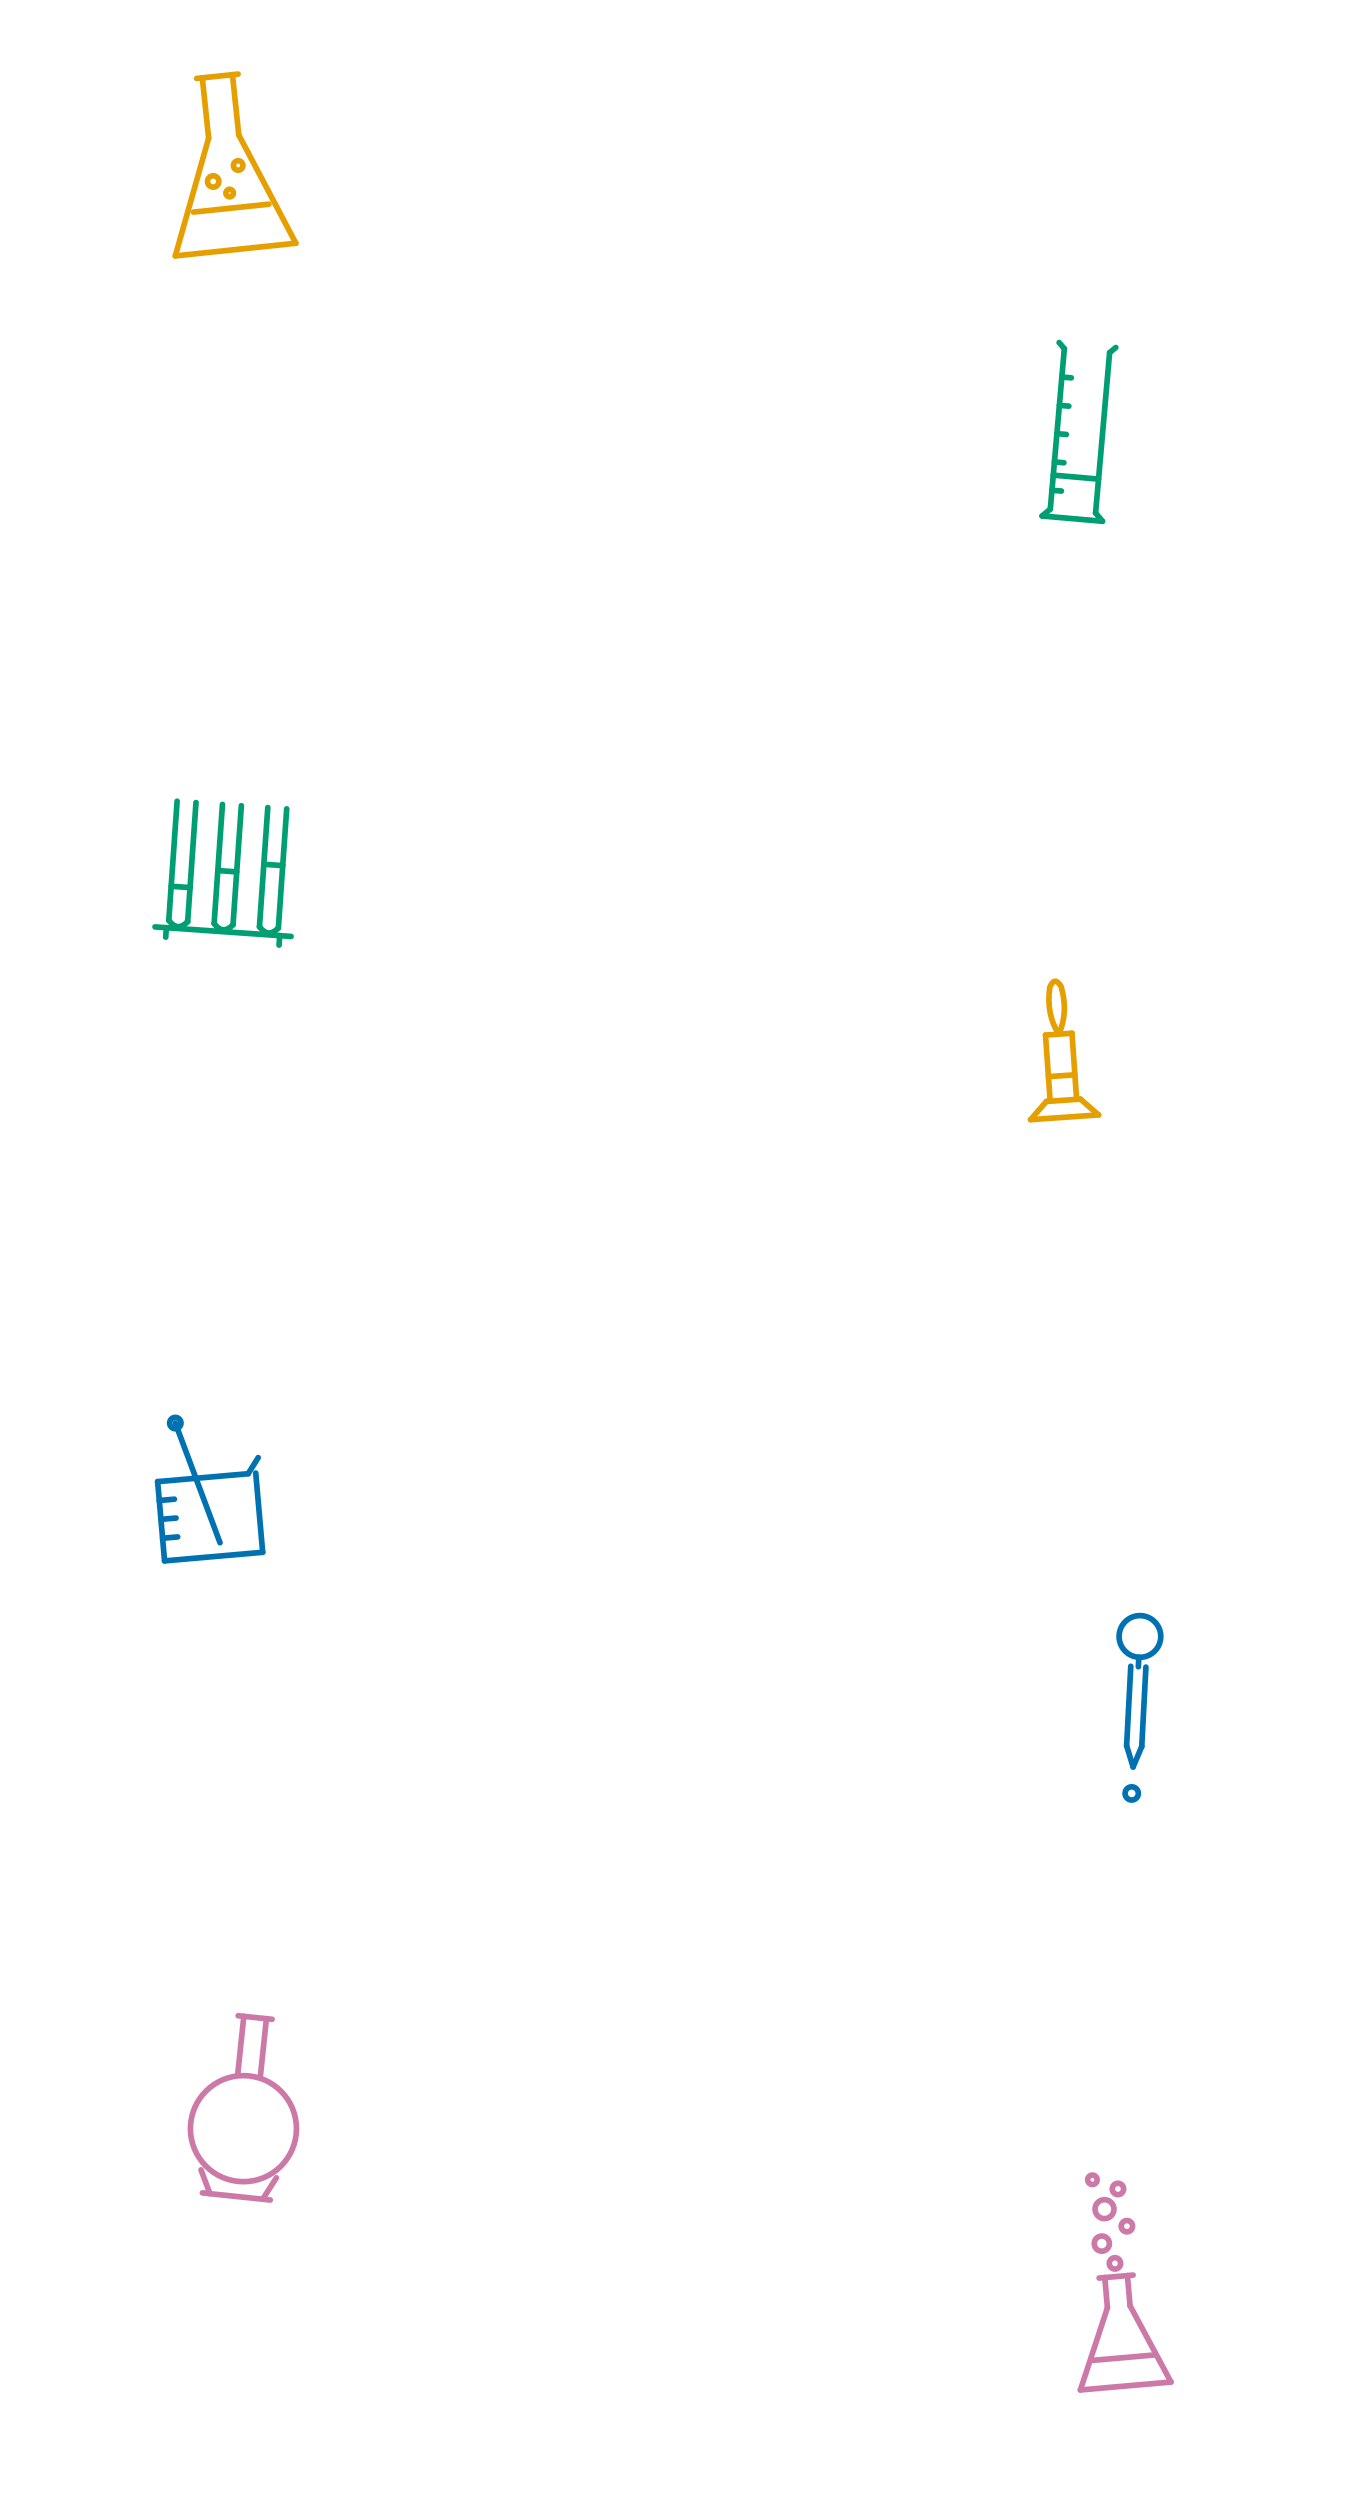
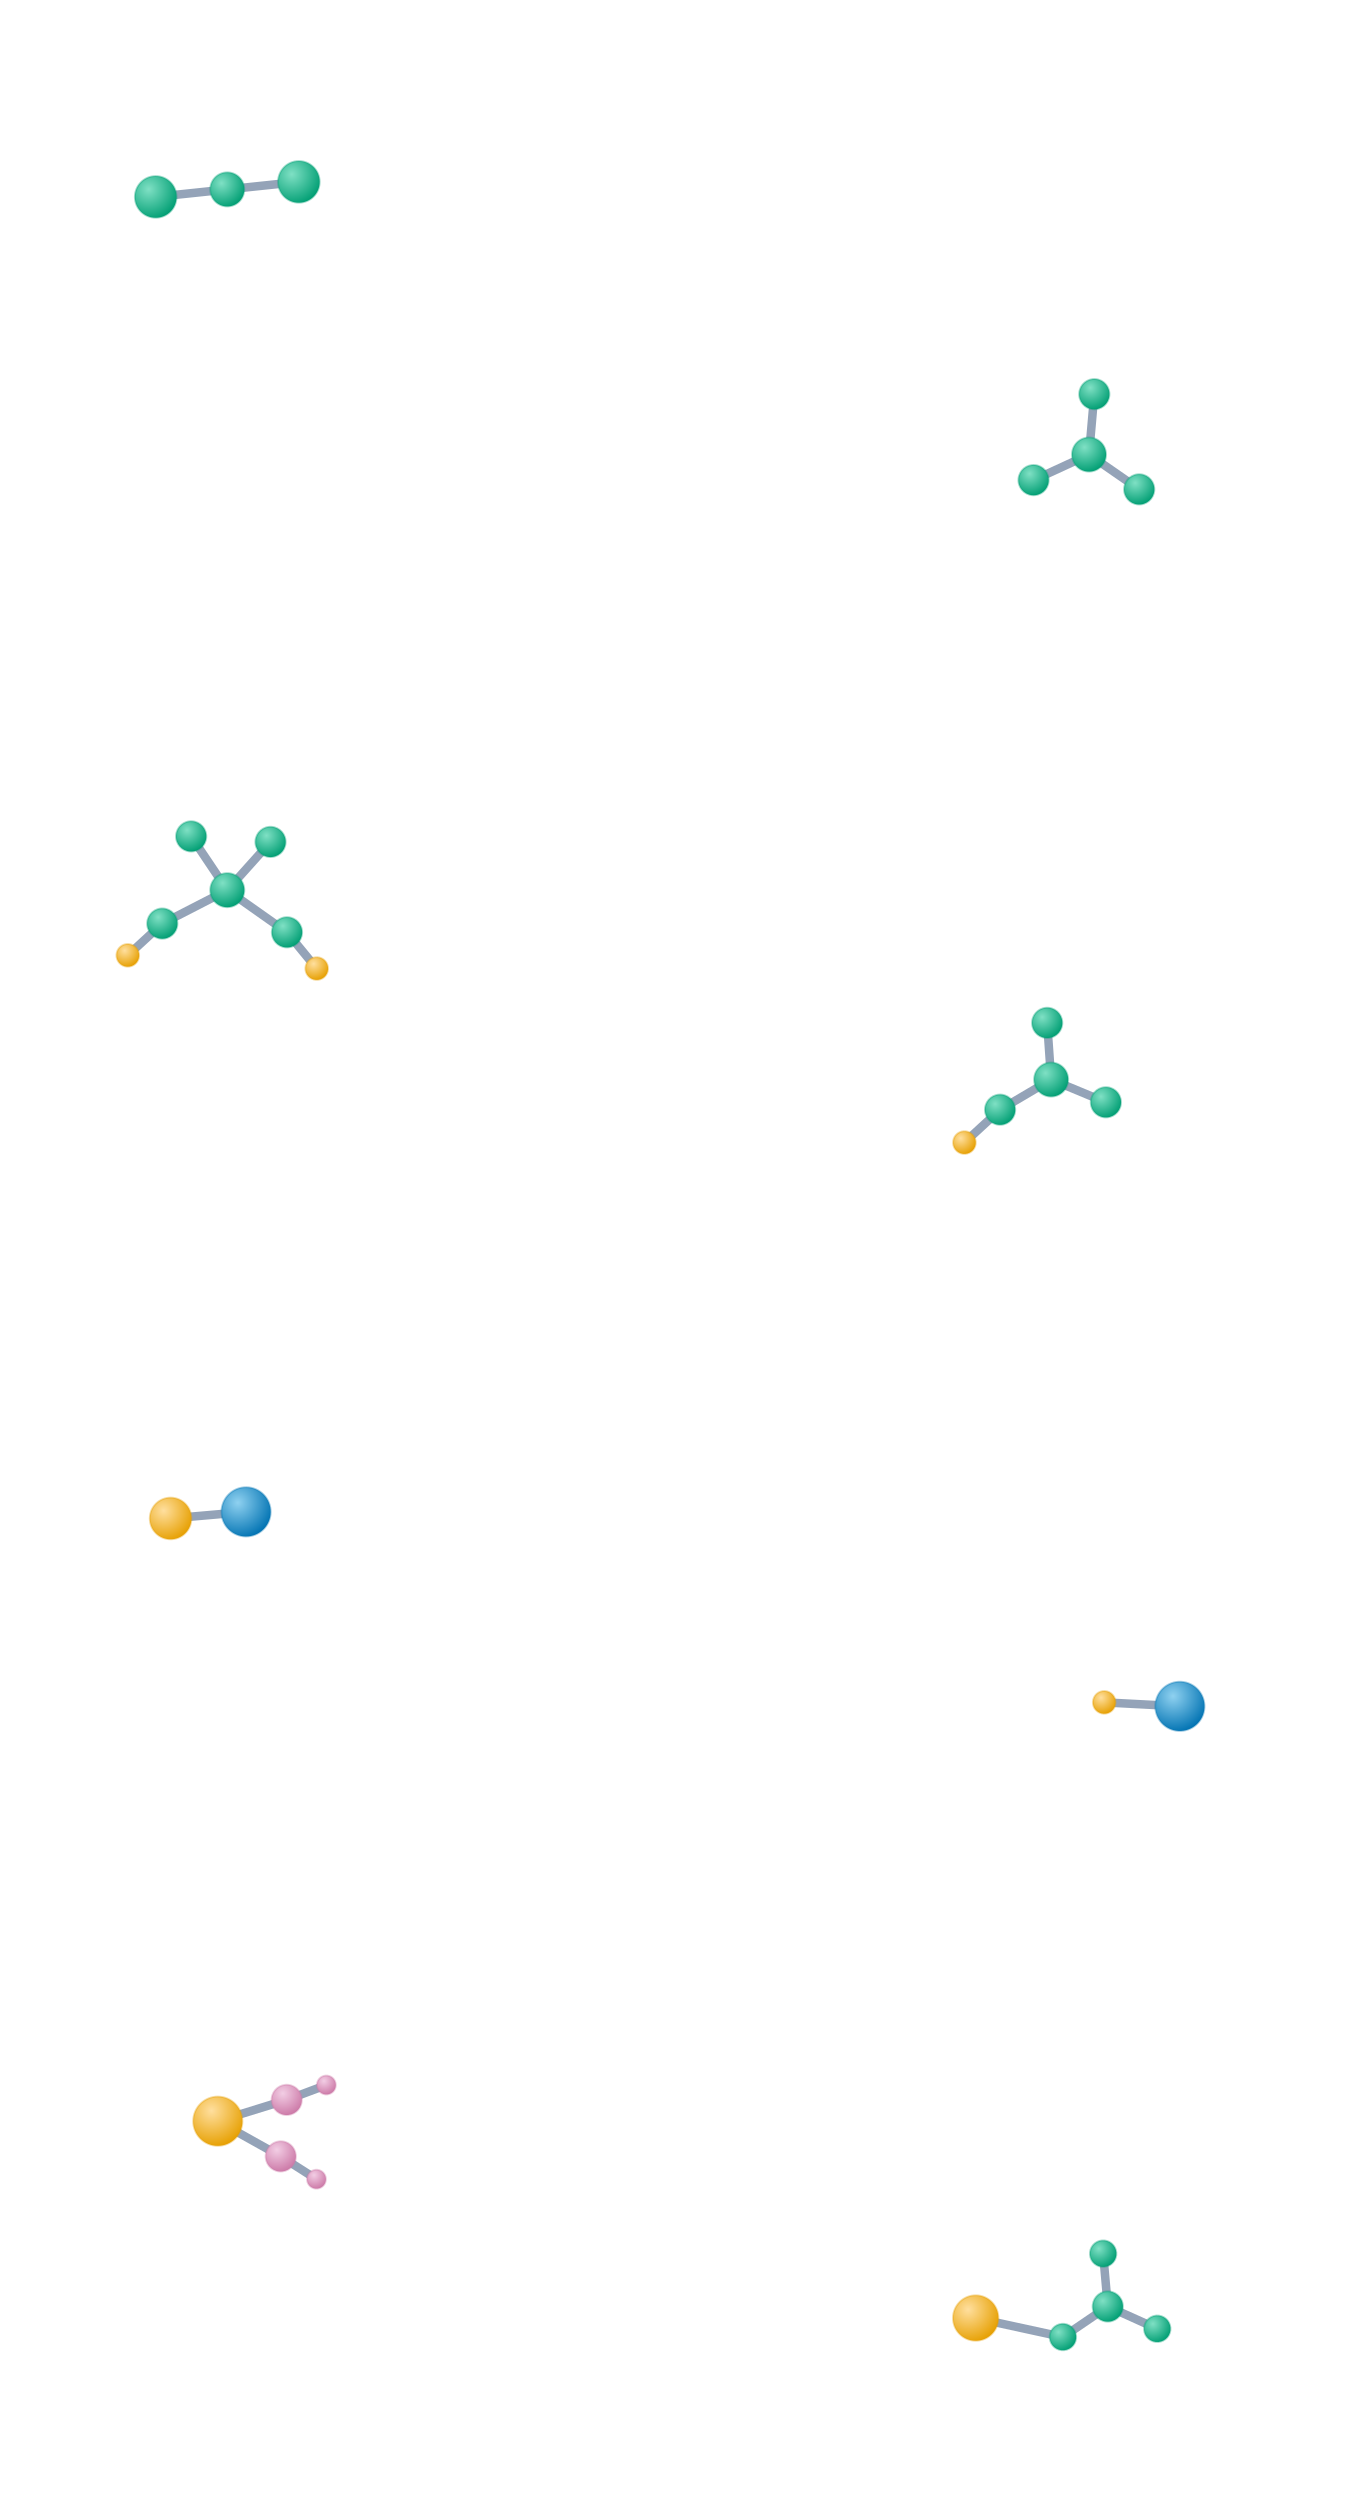
<svg xmlns="http://www.w3.org/2000/svg" width="720" height="1320" viewBox="0 0 720 1320">
-   <g fill="none" stroke-width="3" stroke-linecap="round" stroke-linejoin="round">
-     <g class="lab" transform="translate(120 90) rotate(-6)" stroke="#E69F00">
-       <line x1="-11" y1="-50" x2="11" y2="-50" />
-       <line x1="-8" y1="-50" x2="-8" y2="-18" />
-       <line x1="8" y1="-50" x2="8" y2="-18" />
-       <line x1="-8" y1="-18" x2="-32" y2="42" />
-       <line x1="8" y1="-18" x2="32" y2="42" />
-       <line x1="-32" y1="42" x2="32" y2="42" />
-       <line x1="-20" y1="20" x2="20" y2="20" />
-       <circle cx="-8" cy="5" r="3" />
-       <circle cx="6" cy="-2" r="2.5" />
-       <circle cx="0" cy="12" r="2" />
+   <defs>
+     <radialGradient id="g-cat" cx="35%" cy="30%" r="75%">
+       <stop offset="0%" stop-color="#ffdf9e" />
+       <stop offset="100%" stop-color="#E69F00" />
+     </radialGradient>
+     <radialGradient id="g-an" cx="35%" cy="30%" r="75%">
+       <stop offset="0%" stop-color="#8fd1f0" />
+       <stop offset="100%" stop-color="#0072B2" />
+     </radialGradient>
+     <radialGradient id="g-oh" cx="35%" cy="30%" r="75%">
+       <stop offset="0%" stop-color="#f2cde4" />
+       <stop offset="100%" stop-color="#CC79A7" />
+     </radialGradient>
+     <radialGradient id="g-ox" cx="35%" cy="30%" r="75%">
+       <stop offset="0%" stop-color="#7fe0c4" />
+       <stop offset="100%" stop-color="#009E73" />
+     </radialGradient>
+   </defs>
+   <g fill="none" stroke-linecap="round" stroke-linejoin="round">
+     <g class="mol" transform="translate(120 100) rotate(-6)">
+       <line x1="-38" y1="0" x2="0" y2="0" stroke="#94a3b8" stroke-width="4.5" stroke-linecap="round" />
+       <line x1="0" y1="0" x2="38" y2="0" stroke="#94a3b8" stroke-width="4.5" stroke-linecap="round" />
+       <circle cx="-38" cy="0" r="11" fill="url(#g-ox)" stroke="#009E73" stroke-width="1" stroke-opacity="0.35" />
+       <circle cx="0" cy="0" r="9" fill="url(#g-ox)" stroke="#009E73" stroke-width="1" stroke-opacity="0.35" />
+       <circle cx="38" cy="0" r="11" fill="url(#g-ox)" stroke="#009E73" stroke-width="1" stroke-opacity="0.35" />
    </g>
-     <g class="lab" transform="translate(120 460) rotate(4)" stroke="#009E73">
-       <line x1="-29" y1="-35" x2="-29" y2="28" />
-       <line x1="-19" y1="-35" x2="-19" y2="28" />
-       <path d="M -29 28 Q -24 34 -19 28" />
-       <line x1="-29" y1="10" x2="-19" y2="10" />
-       <line x1="-5" y1="-35" x2="-5" y2="28" />
-       <line x1="5" y1="-35" x2="5" y2="28" />
-       <path d="M -5 28 Q 0 34 5 28" />
-       <line x1="-5" y1="0" x2="5" y2="0" />
-       <line x1="19" y1="-35" x2="19" y2="28" />
-       <line x1="29" y1="-35" x2="29" y2="28" />
-       <path d="M 19 28 Q 24 34 29 28" />
-       <line x1="19" y1="-5" x2="29" y2="-5" />
-       <line x1="-36" y1="32" x2="36" y2="32" />
-       <line x1="-30" y1="32" x2="-30" y2="37" />
-       <line x1="30" y1="32" x2="30" y2="37" />
+     <g class="mol" transform="translate(120 470) rotate(4)">
+       <line x1="0" y1="0" x2="-21" y2="-27" stroke="#94a3b8" stroke-width="4.5" stroke-linecap="round" />
+       <line x1="0" y1="0" x2="21" y2="-27" stroke="#94a3b8" stroke-width="4.5" stroke-linecap="round" />
+       <line x1="0" y1="0" x2="-33" y2="20" stroke="#94a3b8" stroke-width="4.5" stroke-linecap="round" />
+       <line x1="0" y1="0" x2="33" y2="20" stroke="#94a3b8" stroke-width="4.5" stroke-linecap="round" />
+       <line x1="-33" y1="20" x2="-50" y2="38" stroke="#94a3b8" stroke-width="4.5" stroke-linecap="round" />
+       <line x1="33" y1="20" x2="50" y2="38" stroke="#94a3b8" stroke-width="4.5" stroke-linecap="round" />
+       <circle cx="0" cy="0" r="9" fill="url(#g-ox)" stroke="#009E73" stroke-width="1" stroke-opacity="0.35" />
+       <circle cx="-21" cy="-27" r="8" fill="url(#g-ox)" stroke="#009E73" stroke-width="1" stroke-opacity="0.35" />
+       <circle cx="21" cy="-27" r="8" fill="url(#g-ox)" stroke="#009E73" stroke-width="1" stroke-opacity="0.35" />
+       <circle cx="-33" cy="20" r="8" fill="url(#g-ox)" stroke="#009E73" stroke-width="1" stroke-opacity="0.35" />
+       <circle cx="33" cy="20" r="8" fill="url(#g-ox)" stroke="#009E73" stroke-width="1" stroke-opacity="0.35" />
+       <circle cx="-50" cy="38" r="6" fill="url(#g-cat)" stroke="#E69F00" stroke-width="1" stroke-opacity="0.35" />
+       <circle cx="50" cy="38" r="6" fill="url(#g-cat)" stroke="#E69F00" stroke-width="1" stroke-opacity="0.35" />
    </g>
-     <g class="lab" transform="translate(110 790) rotate(-5)" stroke="#0072B2">
-       <line x1="-26" y1="-10" x2="22" y2="-10" />
-       <line x1="22" y1="-10" x2="28" y2="-18" />
-       <line x1="-26" y1="-10" x2="-26" y2="32" />
-       <line x1="-26" y1="32" x2="26" y2="32" />
-       <line x1="26" y1="32" x2="26" y2="-10" />
-       <line x1="-26" y1="0" x2="-18" y2="0" />
-       <line x1="-26" y1="10" x2="-18" y2="10" />
-       <line x1="-26" y1="20" x2="-18" y2="20" />
-       <line x1="-14" y1="-40" x2="4" y2="25" />
-       <circle cx="-14" cy="-40" r="3" />
+     <g class="mol" transform="translate(110 800) rotate(-5)">
+       <line x1="-20" y1="0" x2="20" y2="0" stroke="#94a3b8" stroke-width="4.5" stroke-linecap="round" />
+       <circle cx="-20" cy="0" r="11" fill="url(#g-cat)" stroke="#E69F00" stroke-width="1" stroke-opacity="0.35" />
+       <circle cx="20" cy="0" r="13" fill="url(#g-an)" stroke="#0072B2" stroke-width="1" stroke-opacity="0.35" />
    </g>
-     <g class="lab" transform="translate(130 1110) rotate(6)" stroke="#CC79A7">
-       <line x1="-9" y1="-45" x2="9" y2="-45" />
-       <line x1="-6" y1="-45" x2="-6" y2="-14" />
-       <line x1="6" y1="-45" x2="6" y2="-14" />
-       <circle cx="0" cy="14" r="28" />
-       <line x1="-20" y1="38" x2="-14" y2="50" />
-       <line x1="20" y1="38" x2="14" y2="50" />
-       <line x1="-18" y1="50" x2="18" y2="50" />
+     <g class="mol" transform="translate(115 1120) rotate(6)">
+       <line x1="0" y1="0" x2="35" y2="-15" stroke="#94a3b8" stroke-width="4.5" stroke-linecap="round" />
+       <line x1="0" y1="0" x2="35" y2="15" stroke="#94a3b8" stroke-width="4.5" stroke-linecap="round" />
+       <line x1="35" y1="-15" x2="55" y2="-25" stroke="#94a3b8" stroke-width="4.5" stroke-linecap="round" />
+       <line x1="35" y1="15" x2="55" y2="25" stroke="#94a3b8" stroke-width="4.5" stroke-linecap="round" />
+       <circle cx="0" cy="0" r="13" fill="url(#g-cat)" stroke="#E69F00" stroke-width="1" stroke-opacity="0.35" />
+       <circle cx="35" cy="-15" r="8" fill="url(#g-oh)" stroke="#CC79A7" stroke-width="1" stroke-opacity="0.35" />
+       <circle cx="55" cy="-25" r="5" fill="url(#g-oh)" stroke="#CC79A7" stroke-width="1" stroke-opacity="0.35" />
+       <circle cx="35" cy="15" r="8" fill="url(#g-oh)" stroke="#CC79A7" stroke-width="1" stroke-opacity="0.35" />
+       <circle cx="55" cy="25" r="5" fill="url(#g-oh)" stroke="#CC79A7" stroke-width="1" stroke-opacity="0.35" />
    </g>
-     <g class="lab" transform="translate(570 230) rotate(5)" stroke="#009E73">
-       <line x1="-12" y1="-45" x2="-15" y2="-48" />
-       <line x1="12" y1="-45" x2="15" y2="-48" />
-       <line x1="-12" y1="-45" x2="-12" y2="40" />
-       <line x1="12" y1="-45" x2="12" y2="40" />
-       <line x1="-12" y1="40" x2="-16" y2="44" />
-       <line x1="12" y1="40" x2="16" y2="44" />
-       <line x1="-16" y1="44" x2="16" y2="44" />
-       <line x1="-12" y1="-30" x2="-7" y2="-30" />
-       <line x1="-12" y1="-15" x2="-7" y2="-15" />
-       <line x1="-12" y1="0" x2="-7" y2="0" />
-       <line x1="-12" y1="15" x2="-7" y2="15" />
-       <line x1="-12" y1="30" x2="-7" y2="30" />
-       <line x1="-12" y1="22" x2="12" y2="22" />
+     <g class="mol" transform="translate(575 240) rotate(5)">
+       <line x1="0" y1="0" x2="0" y2="-32" stroke="#94a3b8" stroke-width="4.5" stroke-linecap="round" />
+       <line x1="0" y1="0" x2="28" y2="16" stroke="#94a3b8" stroke-width="4.5" stroke-linecap="round" />
+       <line x1="0" y1="0" x2="-28" y2="16" stroke="#94a3b8" stroke-width="4.5" stroke-linecap="round" />
+       <circle cx="0" cy="0" r="9" fill="url(#g-ox)" stroke="#009E73" stroke-width="1" stroke-opacity="0.35" />
+       <circle cx="0" cy="-32" r="8" fill="url(#g-ox)" stroke="#009E73" stroke-width="1" stroke-opacity="0.35" />
+       <circle cx="28" cy="16" r="8" fill="url(#g-ox)" stroke="#009E73" stroke-width="1" stroke-opacity="0.35" />
+       <circle cx="-28" cy="16" r="8" fill="url(#g-ox)" stroke="#009E73" stroke-width="1" stroke-opacity="0.35" />
    </g>
-     <g class="lab" transform="translate(560 560) rotate(-4)" stroke="#E69F00">
-       <line x1="-18" y1="30" x2="18" y2="30" />
-       <line x1="-18" y1="30" x2="-9" y2="21" />
-       <line x1="18" y1="30" x2="9" y2="21" />
-       <line x1="-9" y1="21" x2="9" y2="21" />
-       <line x1="-7" y1="21" x2="-7" y2="-14" />
-       <line x1="7" y1="21" x2="7" y2="-14" />
-       <line x1="-7" y1="8" x2="7" y2="8" />
-       <line x1="-7" y1="-14" x2="7" y2="-14" />
-       <path d="M 0 -14 Q -6 -25 -3 -39 Q 0 -45 3 -39 Q 6 -25 0 -14 Z" />
+     <g class="mol" transform="translate(555 570) rotate(-4)">
+       <line x1="0" y1="0" x2="0" y2="-30" stroke="#94a3b8" stroke-width="4.5" stroke-linecap="round" />
+       <line x1="0" y1="0" x2="28" y2="14" stroke="#94a3b8" stroke-width="4.5" stroke-linecap="round" />
+       <line x1="0" y1="0" x2="-28" y2="14" stroke="#94a3b8" stroke-width="4.5" stroke-linecap="round" />
+       <line x1="-28" y1="14" x2="-48" y2="30" stroke="#94a3b8" stroke-width="4.5" stroke-linecap="round" />
+       <circle cx="0" cy="0" r="9" fill="url(#g-ox)" stroke="#009E73" stroke-width="1" stroke-opacity="0.35" />
+       <circle cx="0" cy="-30" r="8" fill="url(#g-ox)" stroke="#009E73" stroke-width="1" stroke-opacity="0.35" />
+       <circle cx="28" cy="14" r="8" fill="url(#g-ox)" stroke="#009E73" stroke-width="1" stroke-opacity="0.35" />
+       <circle cx="-28" cy="14" r="8" fill="url(#g-ox)" stroke="#009E73" stroke-width="1" stroke-opacity="0.35" />
+       <circle cx="-48" cy="30" r="6" fill="url(#g-cat)" stroke="#E69F00" stroke-width="1" stroke-opacity="0.35" />
    </g>
-     <g class="lab" transform="translate(600 900) rotate(3)" stroke="#0072B2">
-       <circle cx="0" cy="-36" r="11" />
-       <line x1="0" y1="-25" x2="0" y2="-20" />
-       <line x1="-4" y1="-20" x2="-4" y2="22" />
-       <line x1="4" y1="-20" x2="4" y2="22" />
-       <line x1="-4" y1="22" x2="0" y2="33" />
-       <line x1="4" y1="22" x2="0" y2="33" />
-       <circle cx="0" cy="47" r="3.5" />
+     <g class="mol" transform="translate(605 900) rotate(3)">
+       <line x1="-22" y1="0" x2="18" y2="0" stroke="#94a3b8" stroke-width="4.5" stroke-linecap="round" />
+       <circle cx="-22" cy="0" r="6" fill="url(#g-cat)" stroke="#E69F00" stroke-width="1" stroke-opacity="0.35" />
+       <circle cx="18" cy="0" r="13" fill="url(#g-an)" stroke="#0072B2" stroke-width="1" stroke-opacity="0.35" />
    </g>
-     <g class="lab" transform="translate(590 1210) rotate(-5)" stroke="#CC79A7">
-       <line x1="-9" y1="-8" x2="9" y2="-8" />
-       <line x1="-6" y1="-8" x2="-6" y2="8" />
-       <line x1="6" y1="-8" x2="6" y2="8" />
-       <line x1="-6" y1="8" x2="-24" y2="50" />
-       <line x1="6" y1="8" x2="24" y2="50" />
-       <line x1="-24" y1="50" x2="24" y2="50" />
-       <line x1="-16" y1="35" x2="16" y2="35" />
-       <circle cx="0" cy="-15" r="3" />
-       <circle cx="-6" cy="-26" r="4" />
-       <circle cx="8" cy="-34" r="3" />
-       <circle cx="-3" cy="-44" r="5" />
-       <circle cx="5" cy="-54" r="3" />
-       <circle cx="-8" cy="-60" r="2.5" />
+     <g class="mol" transform="translate(560 1220) rotate(-5)">
+       <line x1="-45" y1="0" x2="0" y2="14" stroke="#94a3b8" stroke-width="4.5" stroke-linecap="round" />
+       <line x1="25" y1="0" x2="25" y2="-28" stroke="#94a3b8" stroke-width="4.5" stroke-linecap="round" />
+       <line x1="25" y1="0" x2="50" y2="14" stroke="#94a3b8" stroke-width="4.5" stroke-linecap="round" />
+       <line x1="25" y1="0" x2="0" y2="14" stroke="#94a3b8" stroke-width="4.5" stroke-linecap="round" />
+       <circle cx="-45" cy="0" r="12" fill="url(#g-cat)" stroke="#E69F00" stroke-width="1" stroke-opacity="0.35" />
+       <circle cx="25" cy="0" r="8" fill="url(#g-ox)" stroke="#009E73" stroke-width="1" stroke-opacity="0.35" />
+       <circle cx="25" cy="-28" r="7" fill="url(#g-ox)" stroke="#009E73" stroke-width="1" stroke-opacity="0.35" />
+       <circle cx="50" cy="14" r="7" fill="url(#g-ox)" stroke="#009E73" stroke-width="1" stroke-opacity="0.35" />
+       <circle cx="0" cy="14" r="7" fill="url(#g-ox)" stroke="#009E73" stroke-width="1" stroke-opacity="0.35" />
    </g>
  </g>
</svg>
